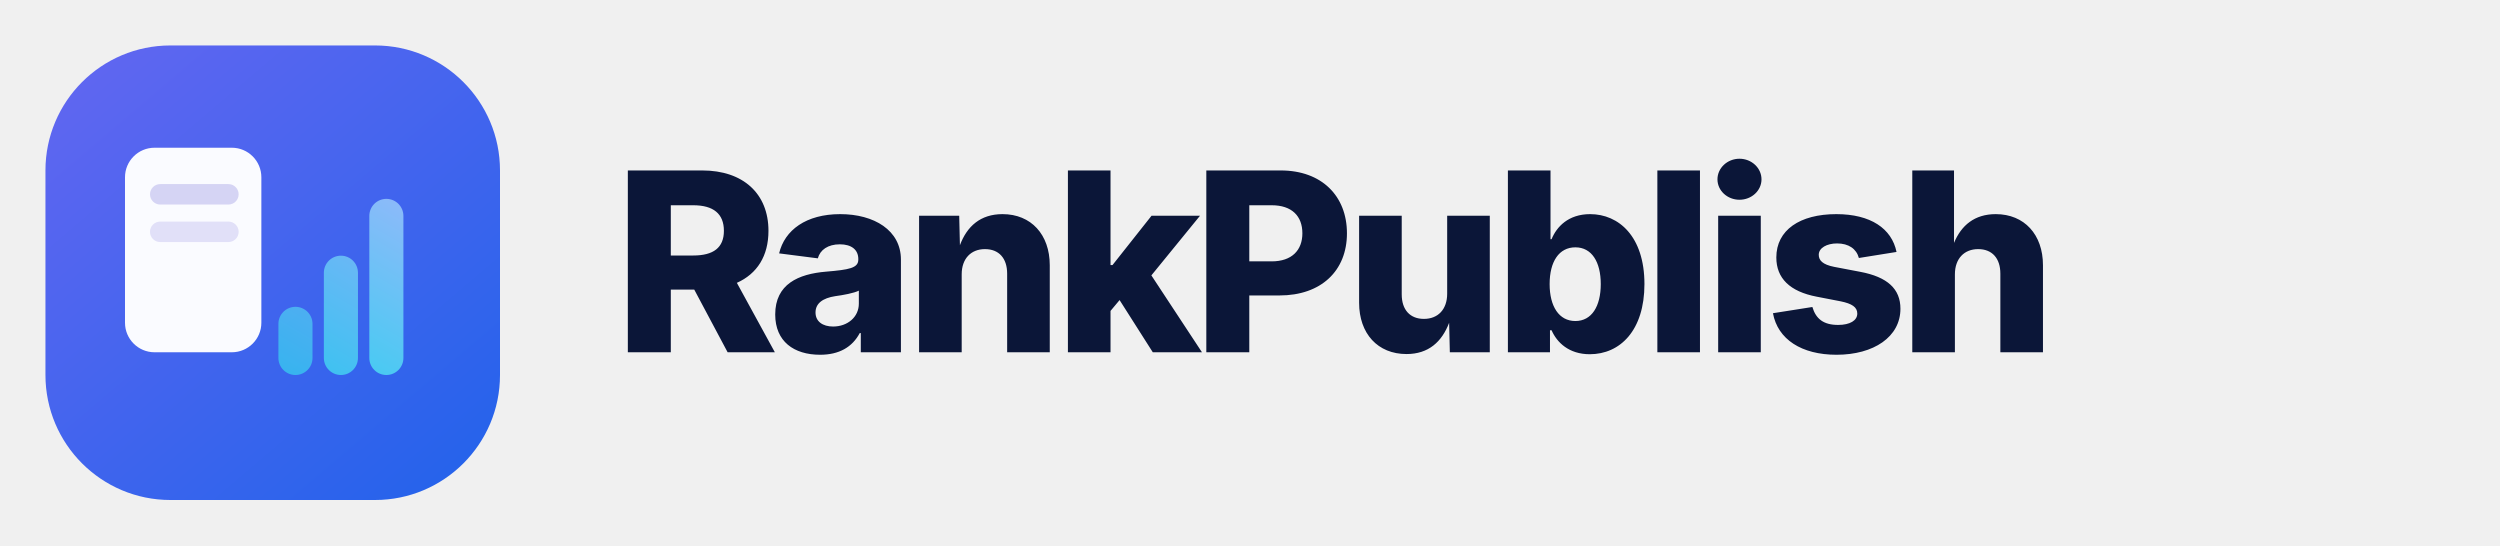
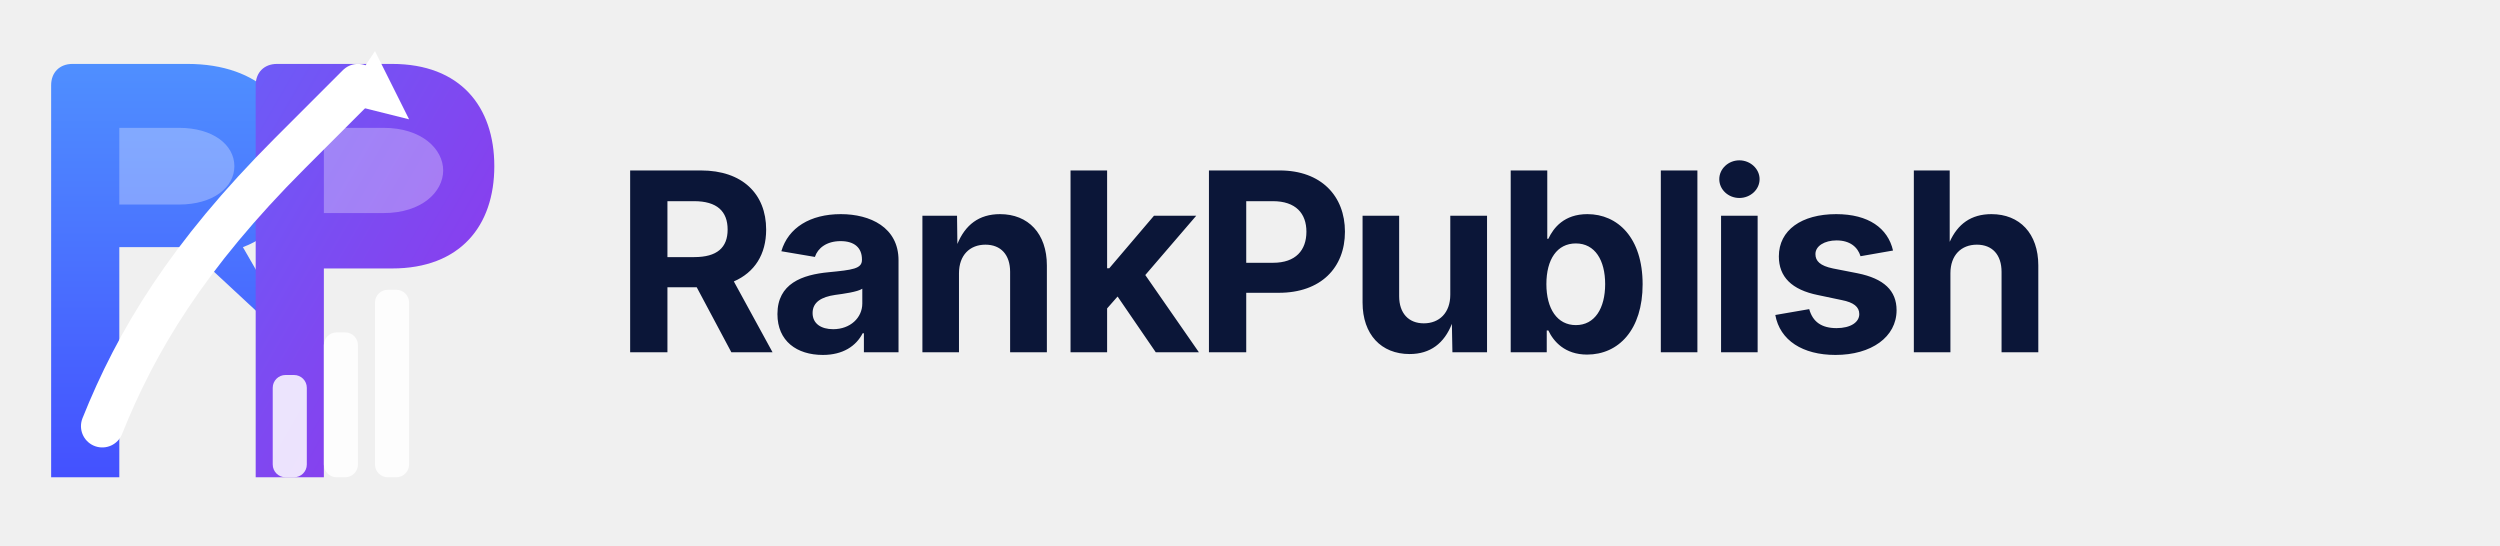
- <svg xmlns="http://www.w3.org/2000/svg" viewBox="0 0 220 48" role="img" aria-label="RankPublish">
+ <svg xmlns="http://www.w3.org/2000/svg" width="220" height="48" viewBox="0 0 220 48" role="img" aria-label="RankPublish">
  <defs>
-     <linearGradient id="rpf-bg" x1="5" y1="4" x2="39" y2="44" gradientUnits="userSpaceOnUse">
-       <stop stop-color="#6366f1" />
-       <stop offset="1" stop-color="#2563eb" />
+     <linearGradient id="rpf-r" x1="0" y1="0" x2="0" y2="1">
+       <stop offset="0%" stop-color="#4F8FFF" />
+       <stop offset="100%" stop-color="#4451FF" />
    </linearGradient>
-     <linearGradient id="rpf-bars" x1="22" y1="36" x2="36" y2="12" gradientUnits="userSpaceOnUse">
-       <stop stop-color="#22d3ee" />
-       <stop offset="1" stop-color="#a5b4fc" />
+     <linearGradient id="rpf-p" x1="0" y1="0" x2="1" y2="1">
+       <stop offset="0%" stop-color="#6D5BF7" />
+       <stop offset="100%" stop-color="#9333EA" />
    </linearGradient>
  </defs>
-   <rect x="4" y="4" width="40" height="40" rx="11" fill="url(#rpf-bg)" />
-   <rect x="11" y="13" width="12" height="18" rx="2.6" fill="#fff" fill-opacity="0.97" />
-   <rect x="13.2" y="16.2" width="7.8" height="1.8" rx="0.9" fill="#4338ca" fill-opacity="0.2" />
-   <rect x="13.2" y="19.5" width="7.8" height="1.8" rx="0.9" fill="#4338ca" fill-opacity="0.14" />
-   <rect x="24.5" y="27" width="3" height="6" rx="1.5" fill="url(#rpf-bars)" fill-opacity="0.75" />
-   <rect x="28.5" y="22.5" width="3" height="10.5" rx="1.5" fill="url(#rpf-bars)" fill-opacity="0.9" />
-   <rect x="32.5" y="17.5" width="3" height="15.5" rx="1.5" fill="url(#rpf-bars)" />
-   <text x="54" y="31" font-family="-apple-system,BlinkMacSystemFont,'Segoe UI',sans-serif" font-size="22" font-weight="800" fill="#0b1638" letter-spacing="-0.04em">RankPublish</text>
+   <g transform="translate(0 0) scale(0.75)">
+     <path d="M6 56 V10 C6 8.5 7 7.5 8.5 7.5 H22 C30.5 7.5 35 12.5 35 19 C35 24 32.5 27.5 28.5 29 L36 42 H36 L22 29 H14 V56 Z" fill="url(#rpf-r)" />
+     <path d="M14 15 H21 C25 15 27.5 17 27.5 19.5 C27.5 22 25 24 21 24 H14 Z" fill="#fff" fill-opacity="0.3" />
+     <path d="M30 56 V10 C30 8.5 31 7.5 32.5 7.5 H46 C54 7.5 58 12.5 58 19.5 C58 26.5 54 31.5 46 31.5 H38 V56 Z" fill="url(#rpf-p)" />
+     <path d="M38 15 H45 C49.5 15 52 17.5 52 20 C52 22.5 49.5 25 45 25 H38 Z" fill="#fff" fill-opacity="0.3" />
+     <path d="M12 50 C16 40 22 30 34 18 L42 10" fill="none" stroke="#fff" stroke-width="5" stroke-linecap="round" stroke-linejoin="round" />
+     <polygon points="44,6 48,14 40,12" fill="#fff" />
+     <rect x="32" y="44" width="4" height="12" rx="1.5" fill="#fff" fill-opacity="0.85" />
+     <rect x="38" y="39" width="4" height="17" rx="1.5" fill="#fff" fill-opacity="0.85" />
+     <rect x="44" y="34" width="4" height="22" rx="1.5" fill="#fff" fill-opacity="0.85" />
+   </g>
+   <text x="54" y="31" font-family="-apple-system,BlinkMacSystemFont,'Segoe UI',sans-serif" font-size="22" font-weight="700" fill="#0B1638" letter-spacing="-0.03em">RankPublish</text>
</svg>
